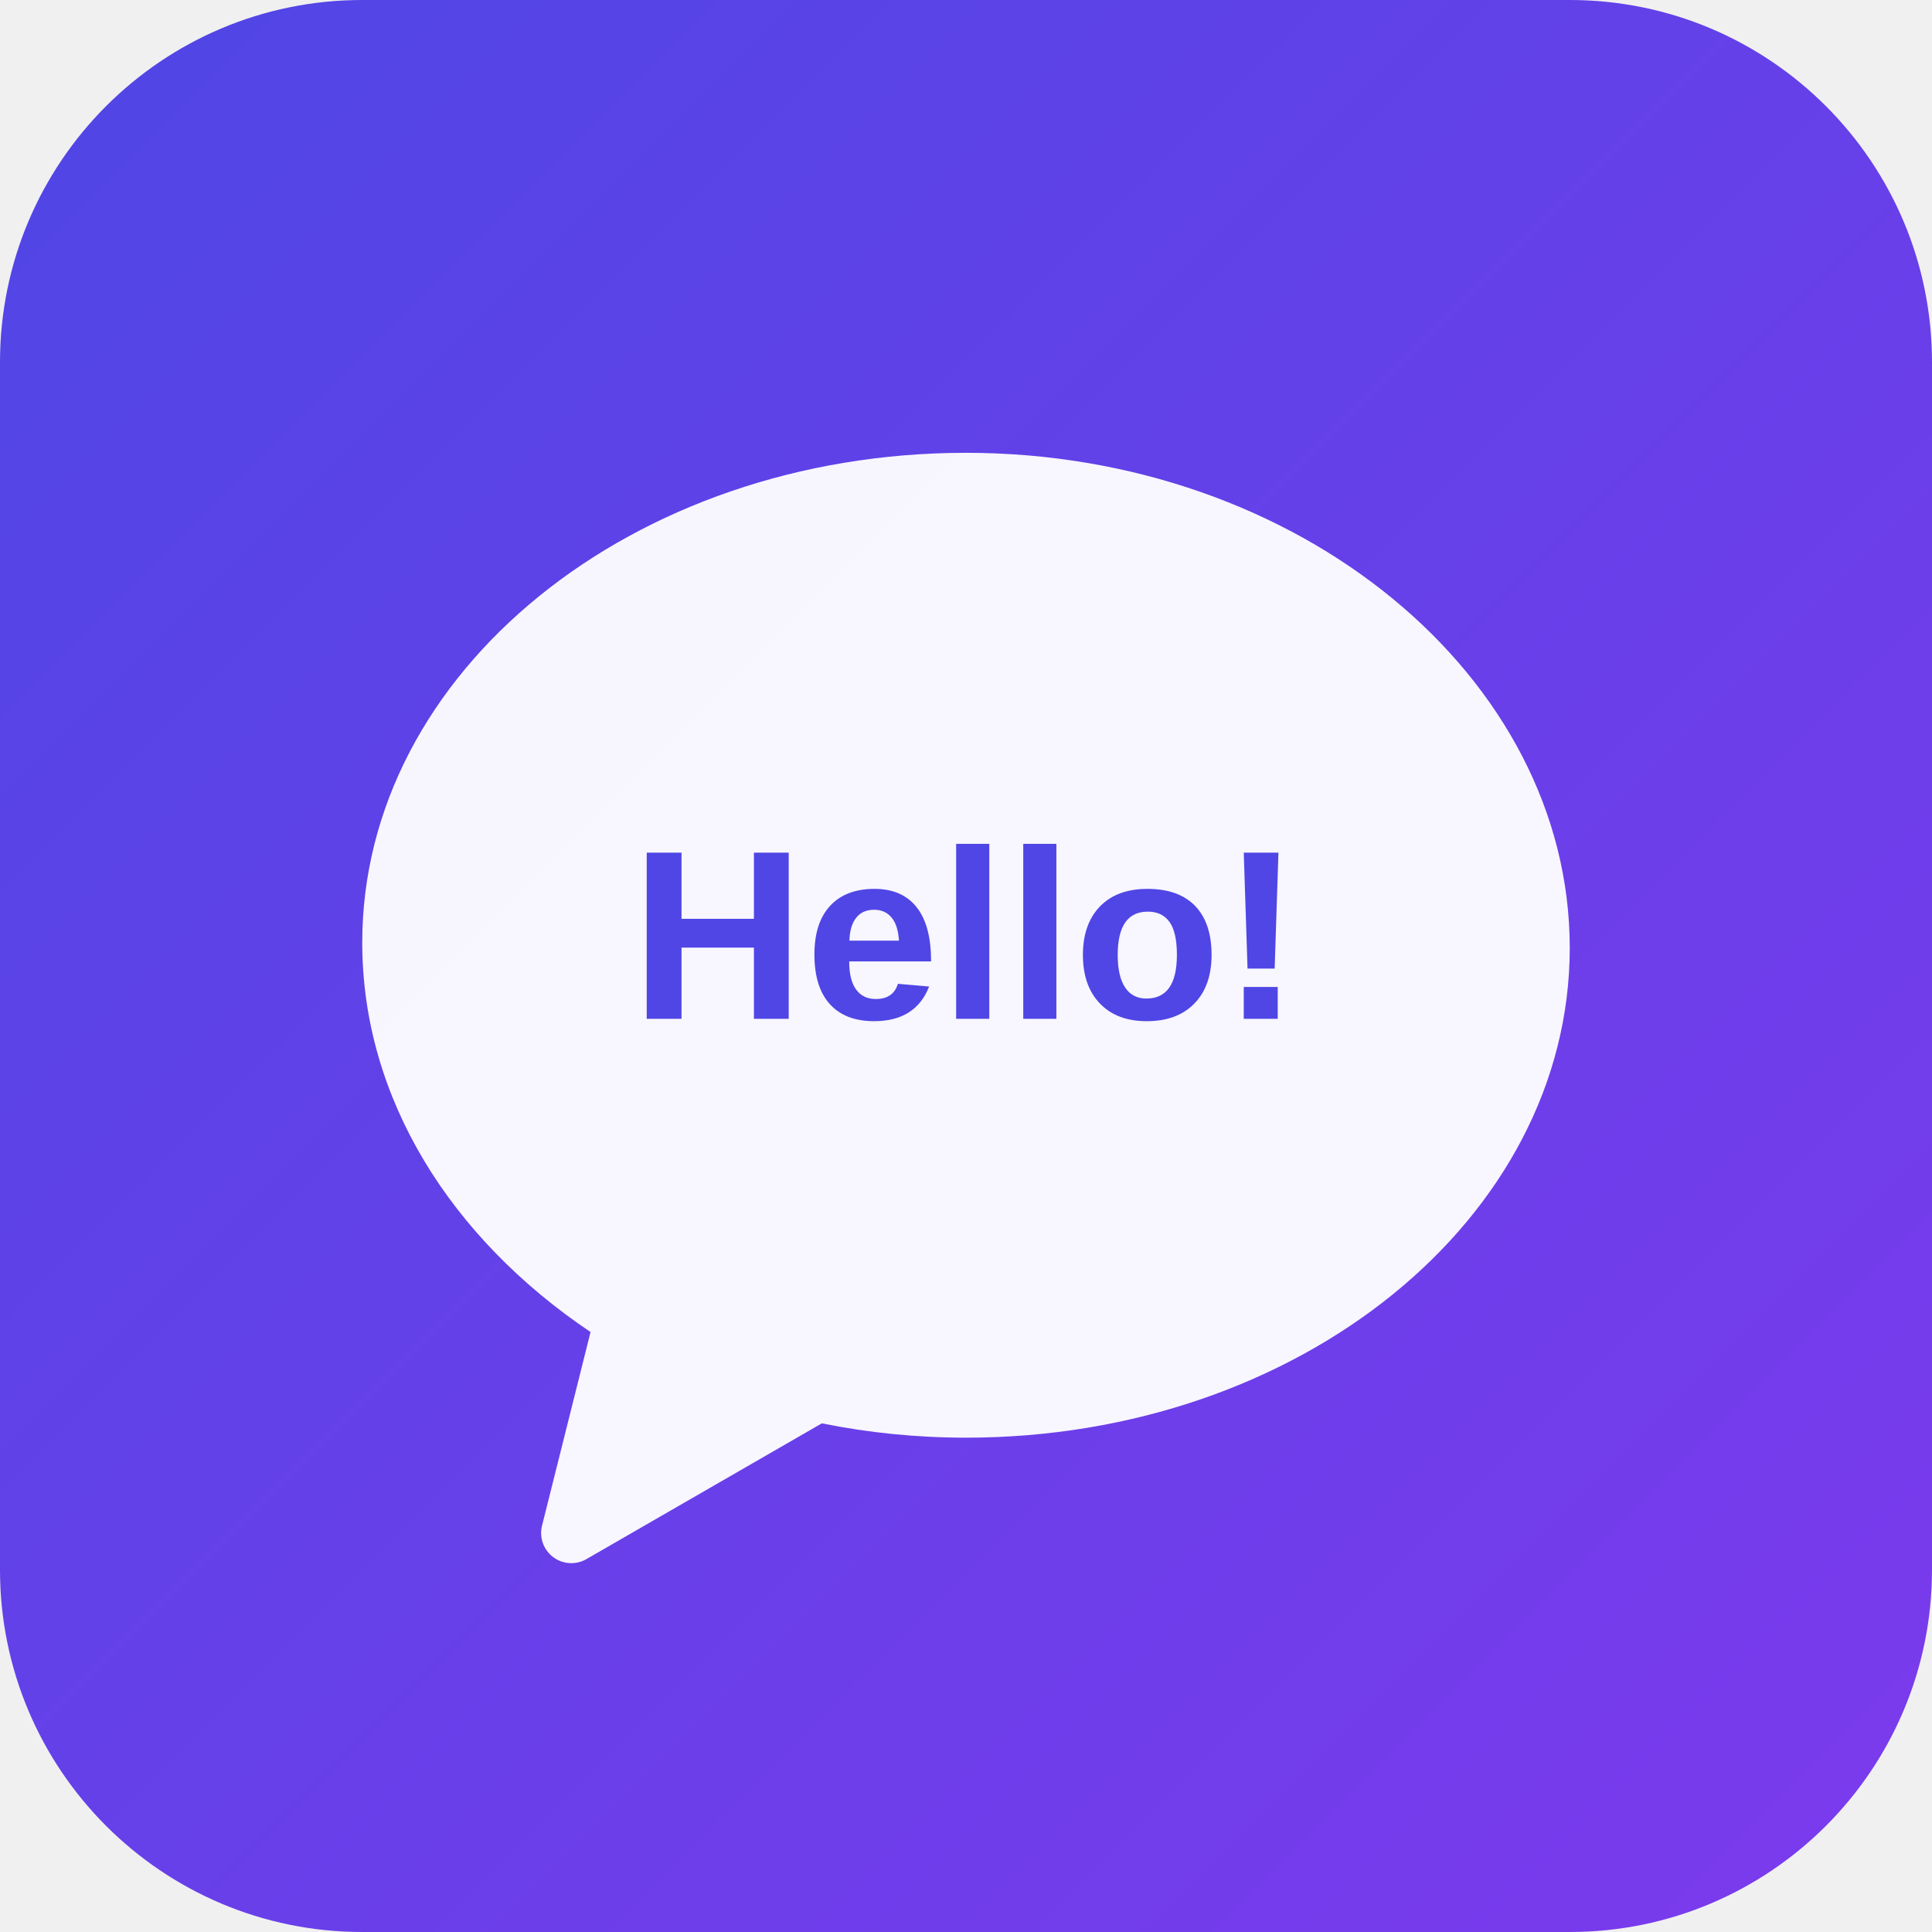
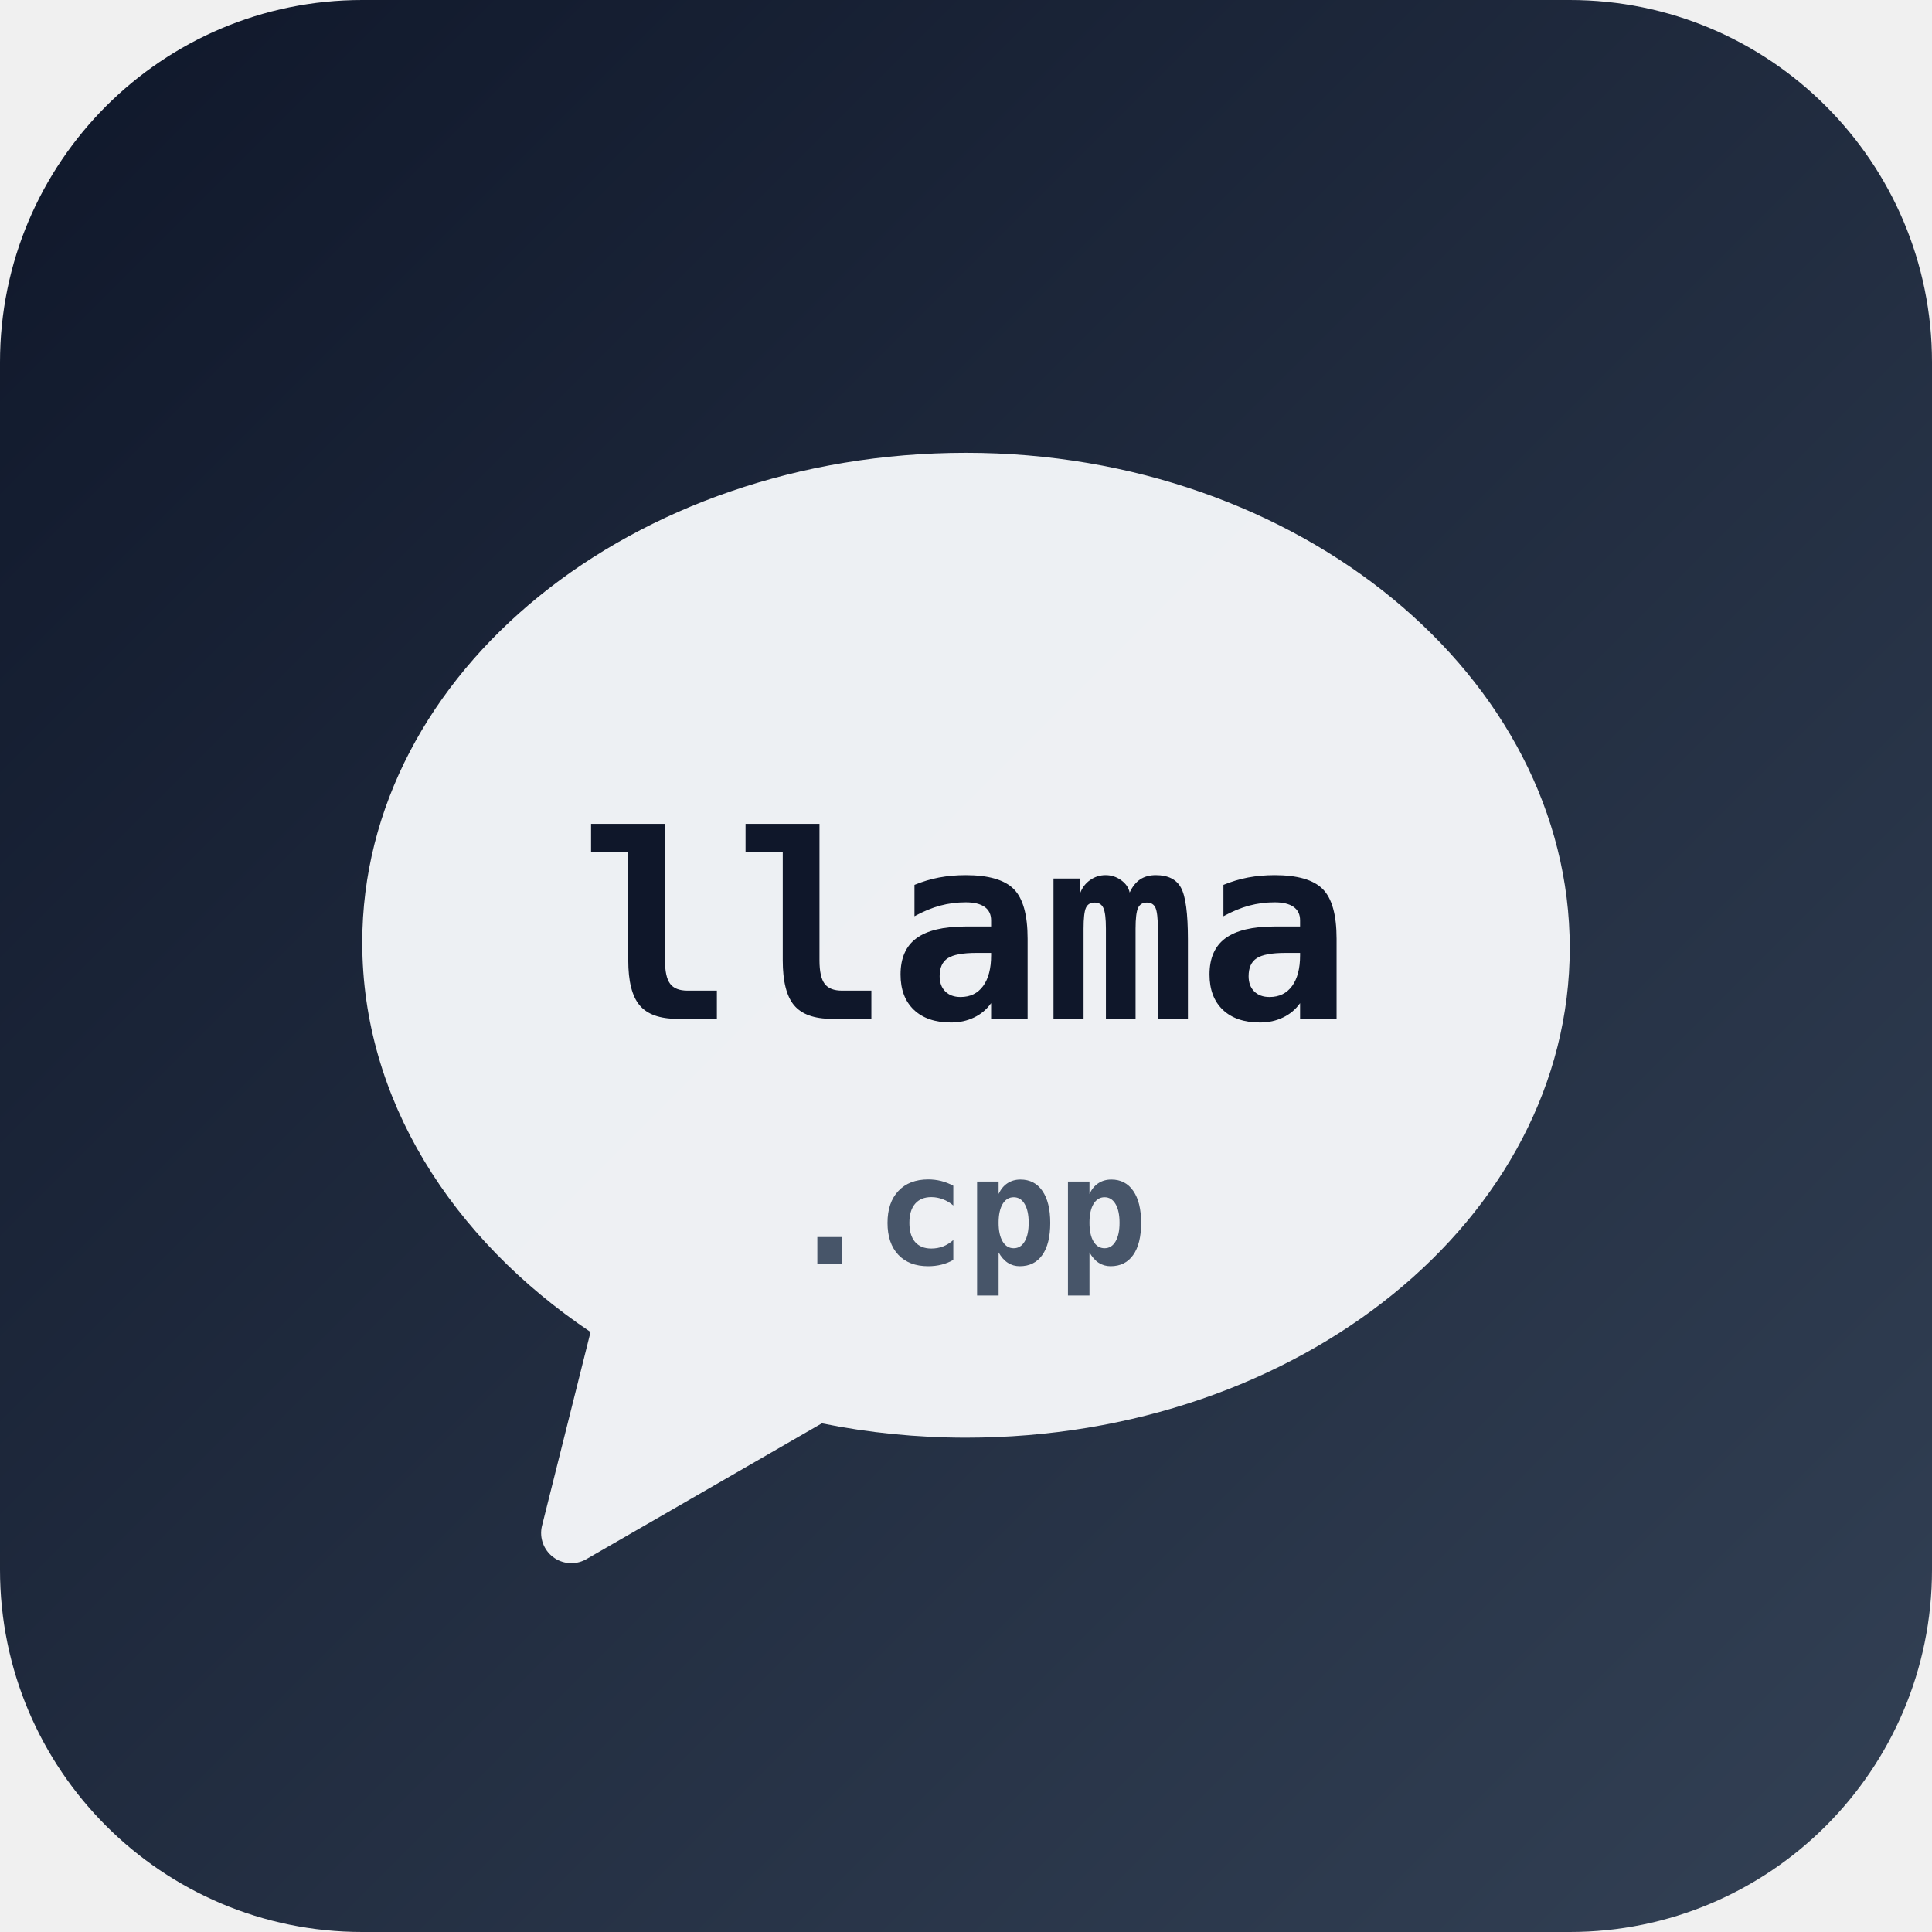
<svg xmlns="http://www.w3.org/2000/svg" viewBox="0 0 512 512">
  <defs>
    <linearGradient id="bg" x1="0" y1="0" x2="1" y2="1">
-       <stop offset="0%" stop-color="#4F46E5" />
-       <stop offset="100%" stop-color="#7C3AED" />
+       <stop offset="0%" stop-color="#0F172A" />
+       <stop offset="100%" stop-color="#334155" />
    </linearGradient>
  </defs>
  <rect width="512" height="512" rx="96" fill="url(#bg)" />
-   <path d="M256 120c-88.4 0-160 58.1-160 129.8 0 41.4 23.6 78.4 60.5 103.2l-12.9 51.5a8 8 0 0 0 11.6 8.8l62.6-36.1c12.3 2.5 25.2 3.8 38.2 3.8 88.4 0 160-58.1 160-129.8S344.4 120 256 120z" fill="white" opacity="0.95" />
-   <text x="256" y="270" text-anchor="middle" font-family="Arial, Helvetica, sans-serif" font-weight="bold" font-size="64" fill="#4F46E5">Hello!</text>
+   <path d="M256 120c-88.4 0-160 58.1-160 129.8 0 41.4 23.6 78.4 60.5 103.2l-12.9 51.5a8 8 0 0 0 11.6 8.8l62.6-36.1c12.3 2.5 25.2 3.8 38.2 3.8 88.4 0 160-58.1 160-129.8S344.4 120 256 120z" fill="#F8FAFC" opacity="0.95" />
+   <text x="256" y="270" text-anchor="middle" font-family="ui-monospace, SFMono-Regular, Menlo, monospace" font-weight="bold" font-size="68" fill="#0F172A">llama</text>
+   <text x="256" y="335" text-anchor="middle" font-family="ui-monospace, SFMono-Regular, Menlo, monospace" font-weight="bold" font-size="40" fill="#475569">.cpp</text>
</svg>
